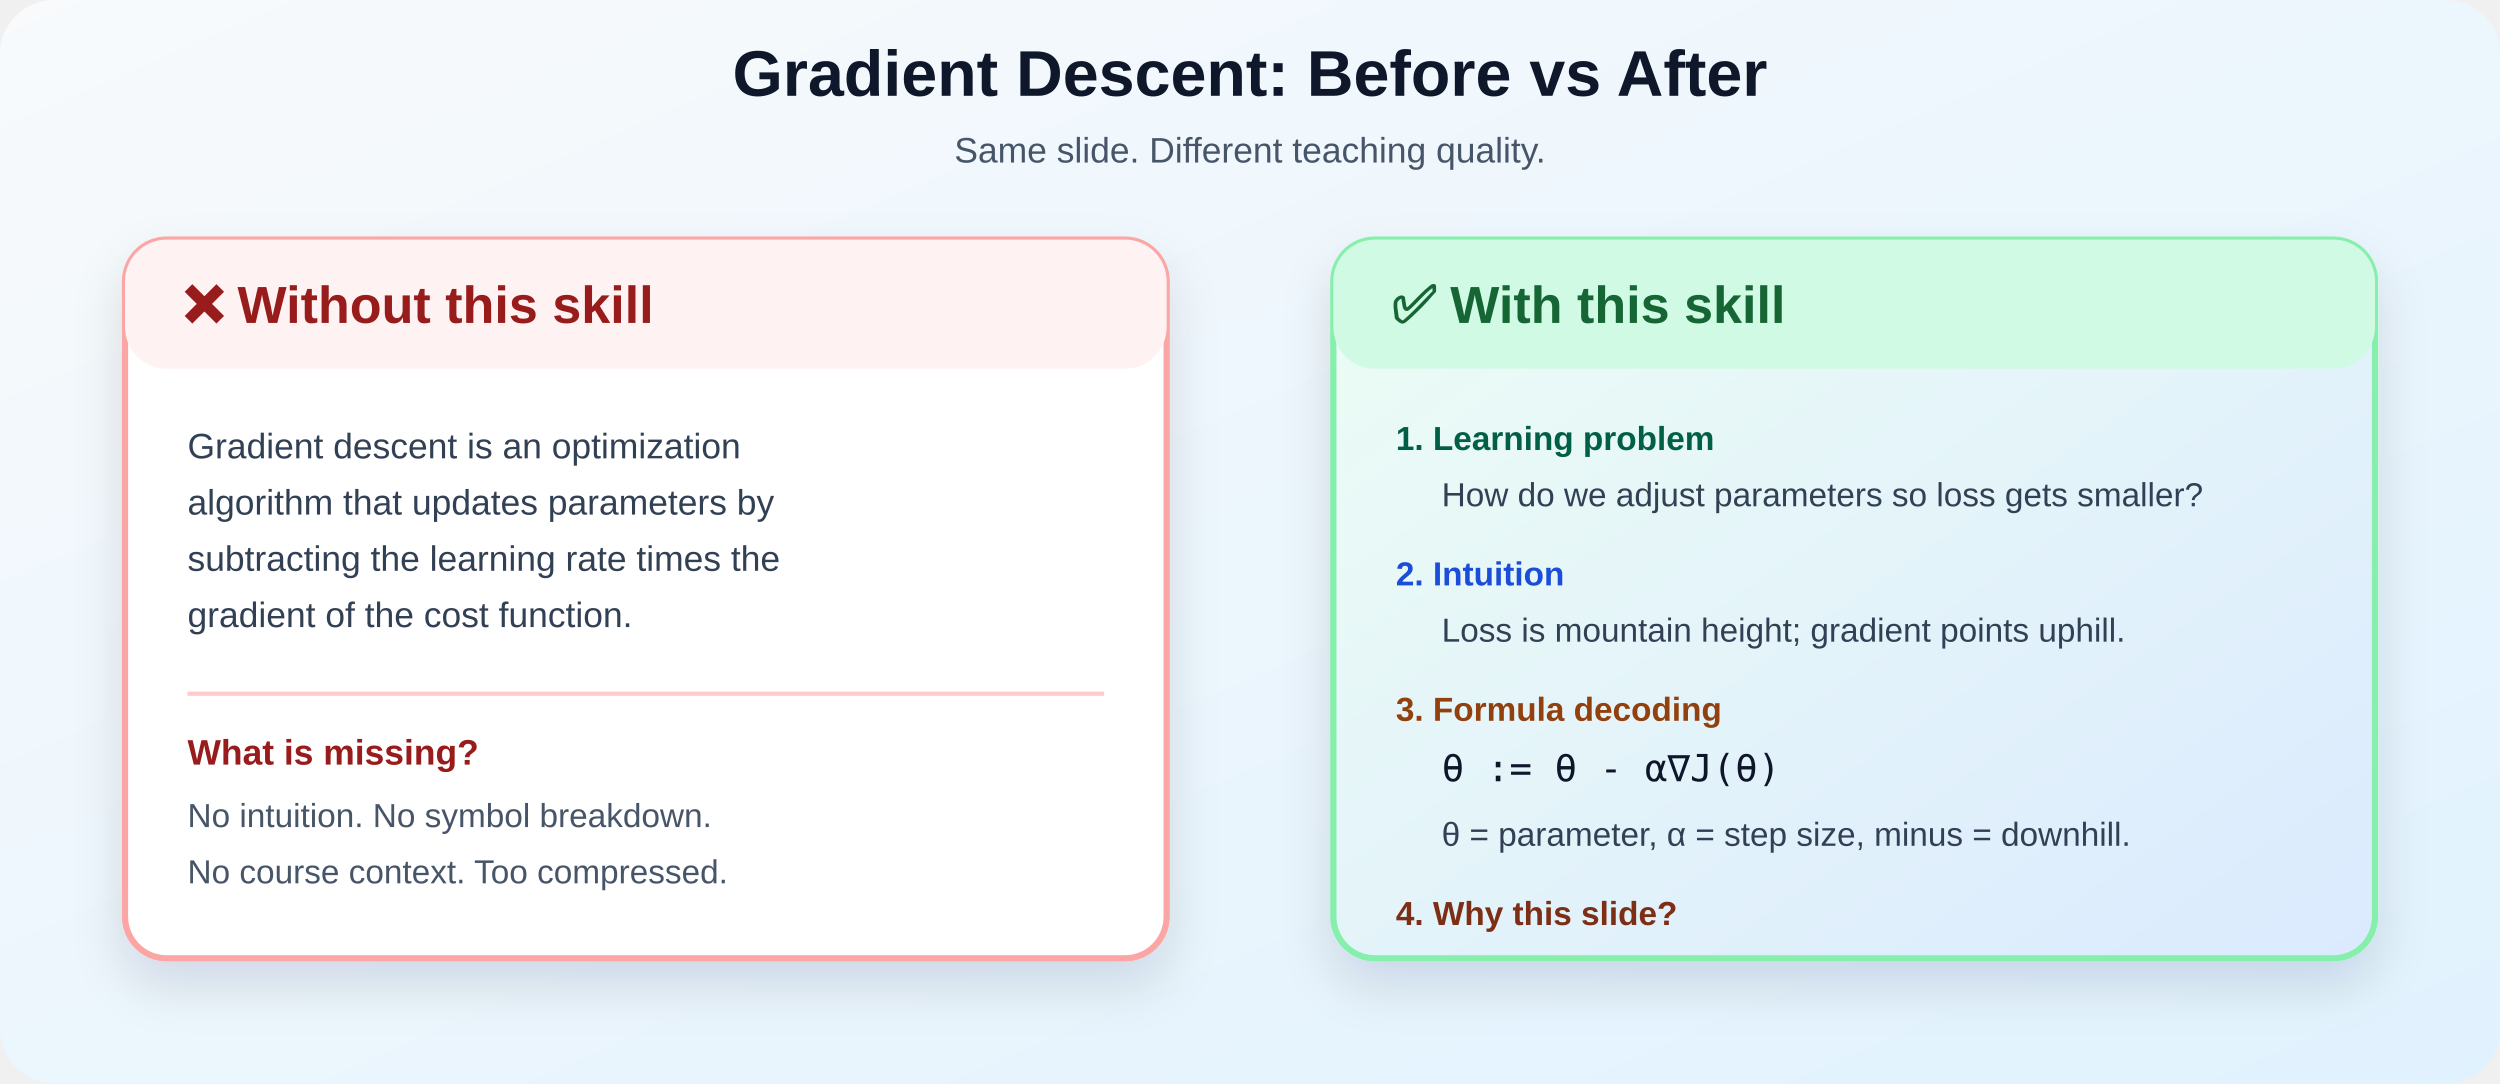
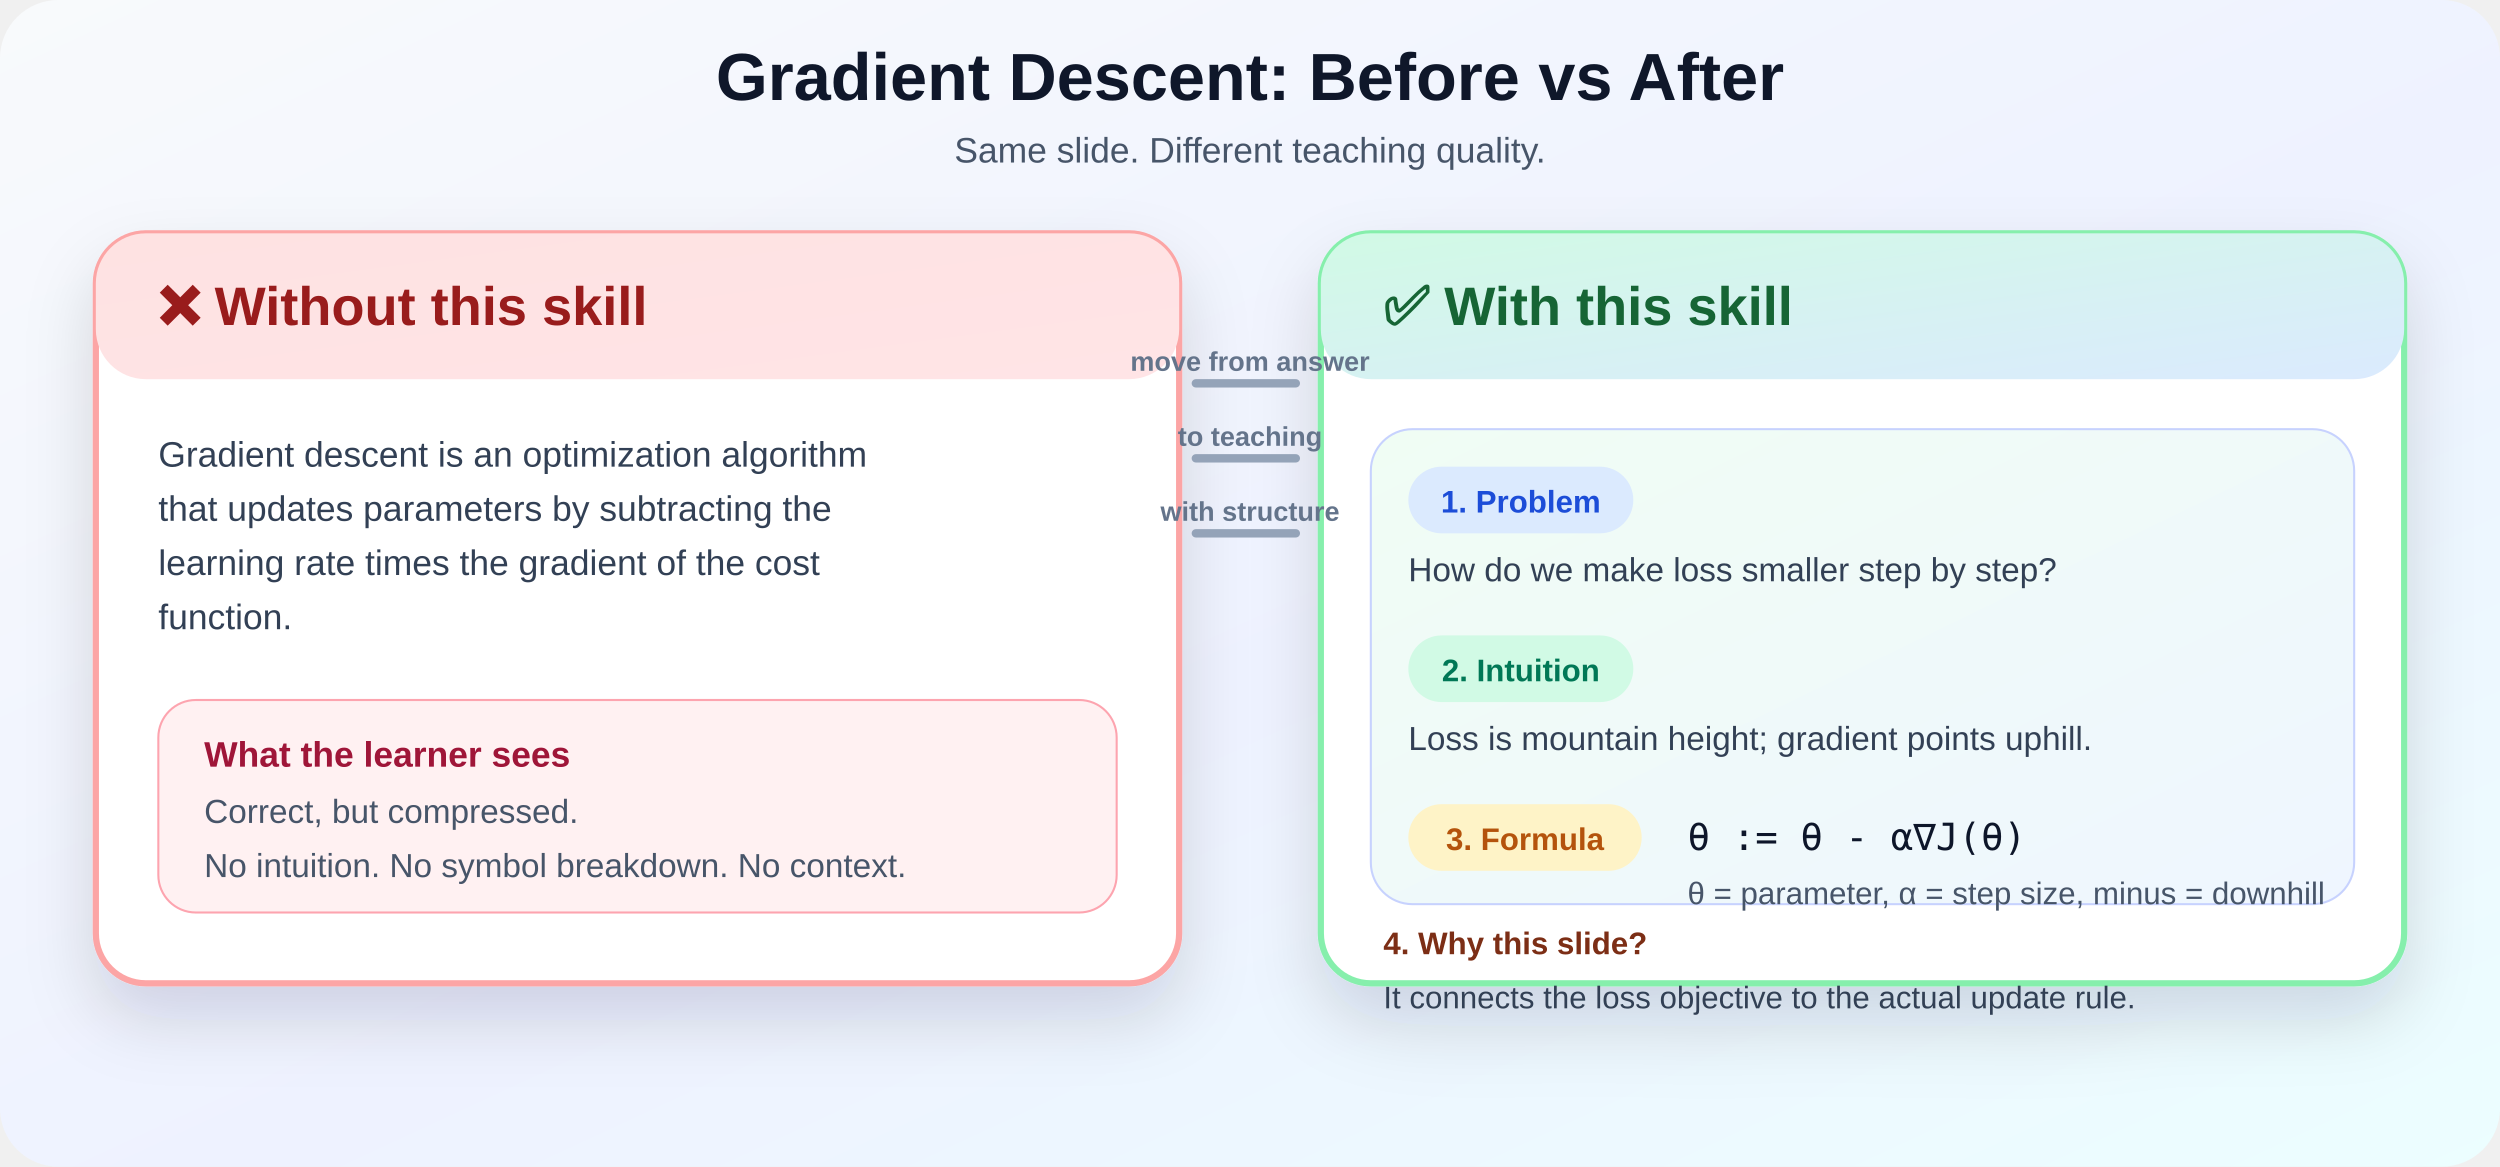
- <svg xmlns="http://www.w3.org/2000/svg" width="1200" height="520" viewBox="0 0 1200 520" role="img" aria-labelledby="title desc">
+ <svg xmlns="http://www.w3.org/2000/svg" width="1200" height="560" viewBox="0 0 1200 560" role="img" aria-labelledby="title desc">
  <defs>
    <linearGradient id="bg" x1="0" y1="0" x2="1" y2="1">
      <stop offset="0" stop-color="#F8FAFC" />
-       <stop offset="1" stop-color="#E0F2FE" />
+       <stop offset="0.55" stop-color="#EEF2FF" />
+       <stop offset="1" stop-color="#ECFEFF" />
    </linearGradient>
-     <linearGradient id="good" x1="0" y1="0" x2="1" y2="1">
-       <stop offset="0" stop-color="#ECFDF5" />
+     <linearGradient id="badHead" x1="0" y1="0" x2="1" y2="1">
+       <stop offset="0" stop-color="#FEE2E2" />
+       <stop offset="1" stop-color="#FFE4E6" />
+     </linearGradient>
+     <linearGradient id="goodHead" x1="0" y1="0" x2="1" y2="1">
+       <stop offset="0" stop-color="#D1FAE5" />
      <stop offset="1" stop-color="#DBEAFE" />
    </linearGradient>
-     <filter id="shadow" x="-10%" y="-10%" width="120%" height="130%">
-       <feDropShadow dx="0" dy="12" stdDeviation="12" flood-color="#0F172A" flood-opacity="0.12" />
+     <linearGradient id="goodBody" x1="0" y1="0" x2="1" y2="1">
+       <stop offset="0" stop-color="#F0FDF4" />
+       <stop offset="1" stop-color="#EFF6FF" />
+     </linearGradient>
+     <filter id="shadow" x="-12%" y="-12%" width="124%" height="140%">
+       <feDropShadow dx="0" dy="16" stdDeviation="16" flood-color="#0F172A" flood-opacity="0.14" />
    </filter>
  </defs>
-   <rect width="1200" height="520" rx="26" fill="url(#bg)" />
-   <text x="600" y="46" text-anchor="middle" font-family="Segoe UI, Arial, sans-serif" font-size="31" font-weight="800" fill="#0F172A">Gradient Descent: Before vs After</text>
+   <rect width="1200" height="560" rx="28" fill="url(#bg)" />
+   <text x="600" y="48" text-anchor="middle" font-family="Segoe UI, Arial, sans-serif" font-size="32" font-weight="800" fill="#0F172A">Gradient Descent: Before vs After</text>
  <text x="600" y="78" text-anchor="middle" font-family="Segoe UI, Arial, sans-serif" font-size="17" fill="#475569">Same slide. Different teaching quality.</text>
-   <g transform="translate(60 115)" filter="url(#shadow)">
-     <rect width="500" height="345" rx="20" fill="#FFFFFF" stroke="#FCA5A5" stroke-width="3" />
-     <rect width="500" height="62" rx="20" fill="#FEF2F2" />
-     <text x="28" y="40" font-family="Segoe UI, Arial, sans-serif" font-size="25" font-weight="800" fill="#991B1B">❌ Without this skill</text>
-     <text x="30" y="105" font-family="Segoe UI, Arial, sans-serif" font-size="17" fill="#334155">Gradient descent is an optimization</text>
-     <text x="30" y="132" font-family="Segoe UI, Arial, sans-serif" font-size="17" fill="#334155">algorithm that updates parameters by</text>
-     <text x="30" y="159" font-family="Segoe UI, Arial, sans-serif" font-size="17" fill="#334155">subtracting the learning rate times the</text>
-     <text x="30" y="186" font-family="Segoe UI, Arial, sans-serif" font-size="17" fill="#334155">gradient of the cost function.</text>
-     <line x1="30" y1="218" x2="470" y2="218" stroke="#FECACA" stroke-width="2" />
-     <text x="30" y="252" font-family="Segoe UI, Arial, sans-serif" font-size="17" font-weight="700" fill="#991B1B">What is missing?</text>
-     <text x="30" y="282" font-family="Segoe UI, Arial, sans-serif" font-size="16" fill="#475569">No intuition. No symbol breakdown.</text>
-     <text x="30" y="309" font-family="Segoe UI, Arial, sans-serif" font-size="16" fill="#475569">No course context. Too compressed.</text>
+   <g transform="translate(46 112)" filter="url(#shadow)">
+     <rect width="520" height="360" rx="24" fill="#FFFFFF" stroke="#FCA5A5" stroke-width="3" />
+     <rect width="520" height="70" rx="24" fill="url(#badHead)" />
+     <text x="30" y="44" font-family="Segoe UI, Arial, sans-serif" font-size="26" font-weight="800" fill="#991B1B">❌ Without this skill</text>
+     <text x="30" y="112" font-family="Segoe UI, Arial, sans-serif" font-size="17" fill="#334155">Gradient descent is an optimization algorithm</text>
+     <text x="30" y="138" font-family="Segoe UI, Arial, sans-serif" font-size="17" fill="#334155">that updates parameters by subtracting the</text>
+     <text x="30" y="164" font-family="Segoe UI, Arial, sans-serif" font-size="17" fill="#334155">learning rate times the gradient of the cost</text>
+     <text x="30" y="190" font-family="Segoe UI, Arial, sans-serif" font-size="17" fill="#334155">function.</text>
+     <rect x="30" y="224" width="460" height="102" rx="18" fill="#FFF1F2" stroke="#FDA4AF" />
+     <text x="52" y="256" font-family="Segoe UI, Arial, sans-serif" font-size="17" font-weight="800" fill="#9F1239">What the learner sees</text>
+     <text x="52" y="283" font-family="Segoe UI, Arial, sans-serif" font-size="16" fill="#475569">Correct, but compressed.</text>
+     <text x="52" y="309" font-family="Segoe UI, Arial, sans-serif" font-size="16" fill="#475569">No intuition. No symbol breakdown. No context.</text>
  </g>
-   <g transform="translate(640 115)" filter="url(#shadow)">
-     <rect width="500" height="345" rx="20" fill="url(#good)" stroke="#86EFAC" stroke-width="3" />
-     <rect width="500" height="62" rx="20" fill="#D1FAE5" />
-     <text x="28" y="40" font-family="Segoe UI, Arial, sans-serif" font-size="25" font-weight="800" fill="#166534">✅ With this skill</text>
-     <text x="30" y="101" font-family="Segoe UI, Arial, sans-serif" font-size="16" font-weight="800" fill="#065F46">1. Learning problem</text>
-     <text x="52" y="128" font-family="Segoe UI, Arial, sans-serif" font-size="16" fill="#334155">How do we adjust parameters so loss gets smaller?</text>
-     <text x="30" y="166" font-family="Segoe UI, Arial, sans-serif" font-size="16" font-weight="800" fill="#1D4ED8">2. Intuition</text>
-     <text x="52" y="193" font-family="Segoe UI, Arial, sans-serif" font-size="16" fill="#334155">Loss is mountain height; gradient points uphill.</text>
-     <text x="30" y="231" font-family="Segoe UI, Arial, sans-serif" font-size="16" font-weight="800" fill="#92400E">3. Formula decoding</text>
-     <text x="52" y="260" font-family="Consolas, monospace" font-size="18" fill="#0F172A">θ := θ - α∇J(θ)</text>
-     <text x="52" y="291" font-family="Segoe UI, Arial, sans-serif" font-size="16" fill="#334155">θ = parameter, α = step size, minus = downhill.</text>
-     <text x="30" y="329" font-family="Segoe UI, Arial, sans-serif" font-size="16" font-weight="800" fill="#7C2D12">4. Why this slide?</text>
+   <g transform="translate(634 112)" filter="url(#shadow)">
+     <rect width="520" height="360" rx="24" fill="#FFFFFF" stroke="#86EFAC" stroke-width="3" />
+     <rect width="520" height="70" rx="24" fill="url(#goodHead)" />
+     <text x="30" y="44" font-family="Segoe UI, Arial, sans-serif" font-size="26" font-weight="800" fill="#166534">✅ With this skill</text>
+     <rect x="24" y="94" width="472" height="228" rx="20" fill="url(#goodBody)" stroke="#C7D2FE" />
+     <g font-family="Segoe UI, Arial, sans-serif">
+       <rect x="42" y="112" width="108" height="32" rx="16" fill="#DBEAFE" />
+       <text x="96" y="134" text-anchor="middle" font-size="15" font-weight="800" fill="#1D4ED8">1. Problem</text>
+       <text x="42" y="167" font-size="16" fill="#334155">How do we make loss smaller step by step?</text>
+       <rect x="42" y="193" width="108" height="32" rx="16" fill="#D1FAE5" />
+       <text x="96" y="215" text-anchor="middle" font-size="15" font-weight="800" fill="#047857">2. Intuition</text>
+       <text x="42" y="248" font-size="16" fill="#334155">Loss is mountain height; gradient points uphill.</text>
+       <rect x="42" y="274" width="112" height="32" rx="16" fill="#FEF3C7" />
+       <text x="98" y="296" text-anchor="middle" font-size="15" font-weight="800" fill="#B45309">3. Formula</text>
+       <text x="176" y="296" font-family="Consolas, monospace" font-size="18" fill="#0F172A">θ := θ - α∇J(θ)</text>
+       <text x="176" y="322" font-size="15" fill="#475569">θ = parameter, α = step size, minus = downhill</text>
+     </g>
+     <rect x="24" y="332" width="472" height="0" fill="none" />
+     <text x="30" y="346" font-family="Segoe UI, Arial, sans-serif" font-size="15" font-weight="800" fill="#7C2D12">4. Why this slide?</text>
+     <text x="30" y="372" font-family="Segoe UI, Arial, sans-serif" font-size="15" fill="#334155">It connects the loss objective to the actual update rule.</text>
+   </g>
+   <g fill="none" stroke="#94A3B8" stroke-width="4" stroke-linecap="round">
+     <path d="M574 184H622" />
+     <path d="M574 220H622" />
+     <path d="M574 256H622" />
+   </g>
+   <g font-family="Segoe UI, Arial, sans-serif" font-size="13" font-weight="700" fill="#64748B">
+     <text x="600" y="178" text-anchor="middle">move from answer</text>
+     <text x="600" y="214" text-anchor="middle">to teaching</text>
+     <text x="600" y="250" text-anchor="middle">with structure</text>
  </g>
</svg>
